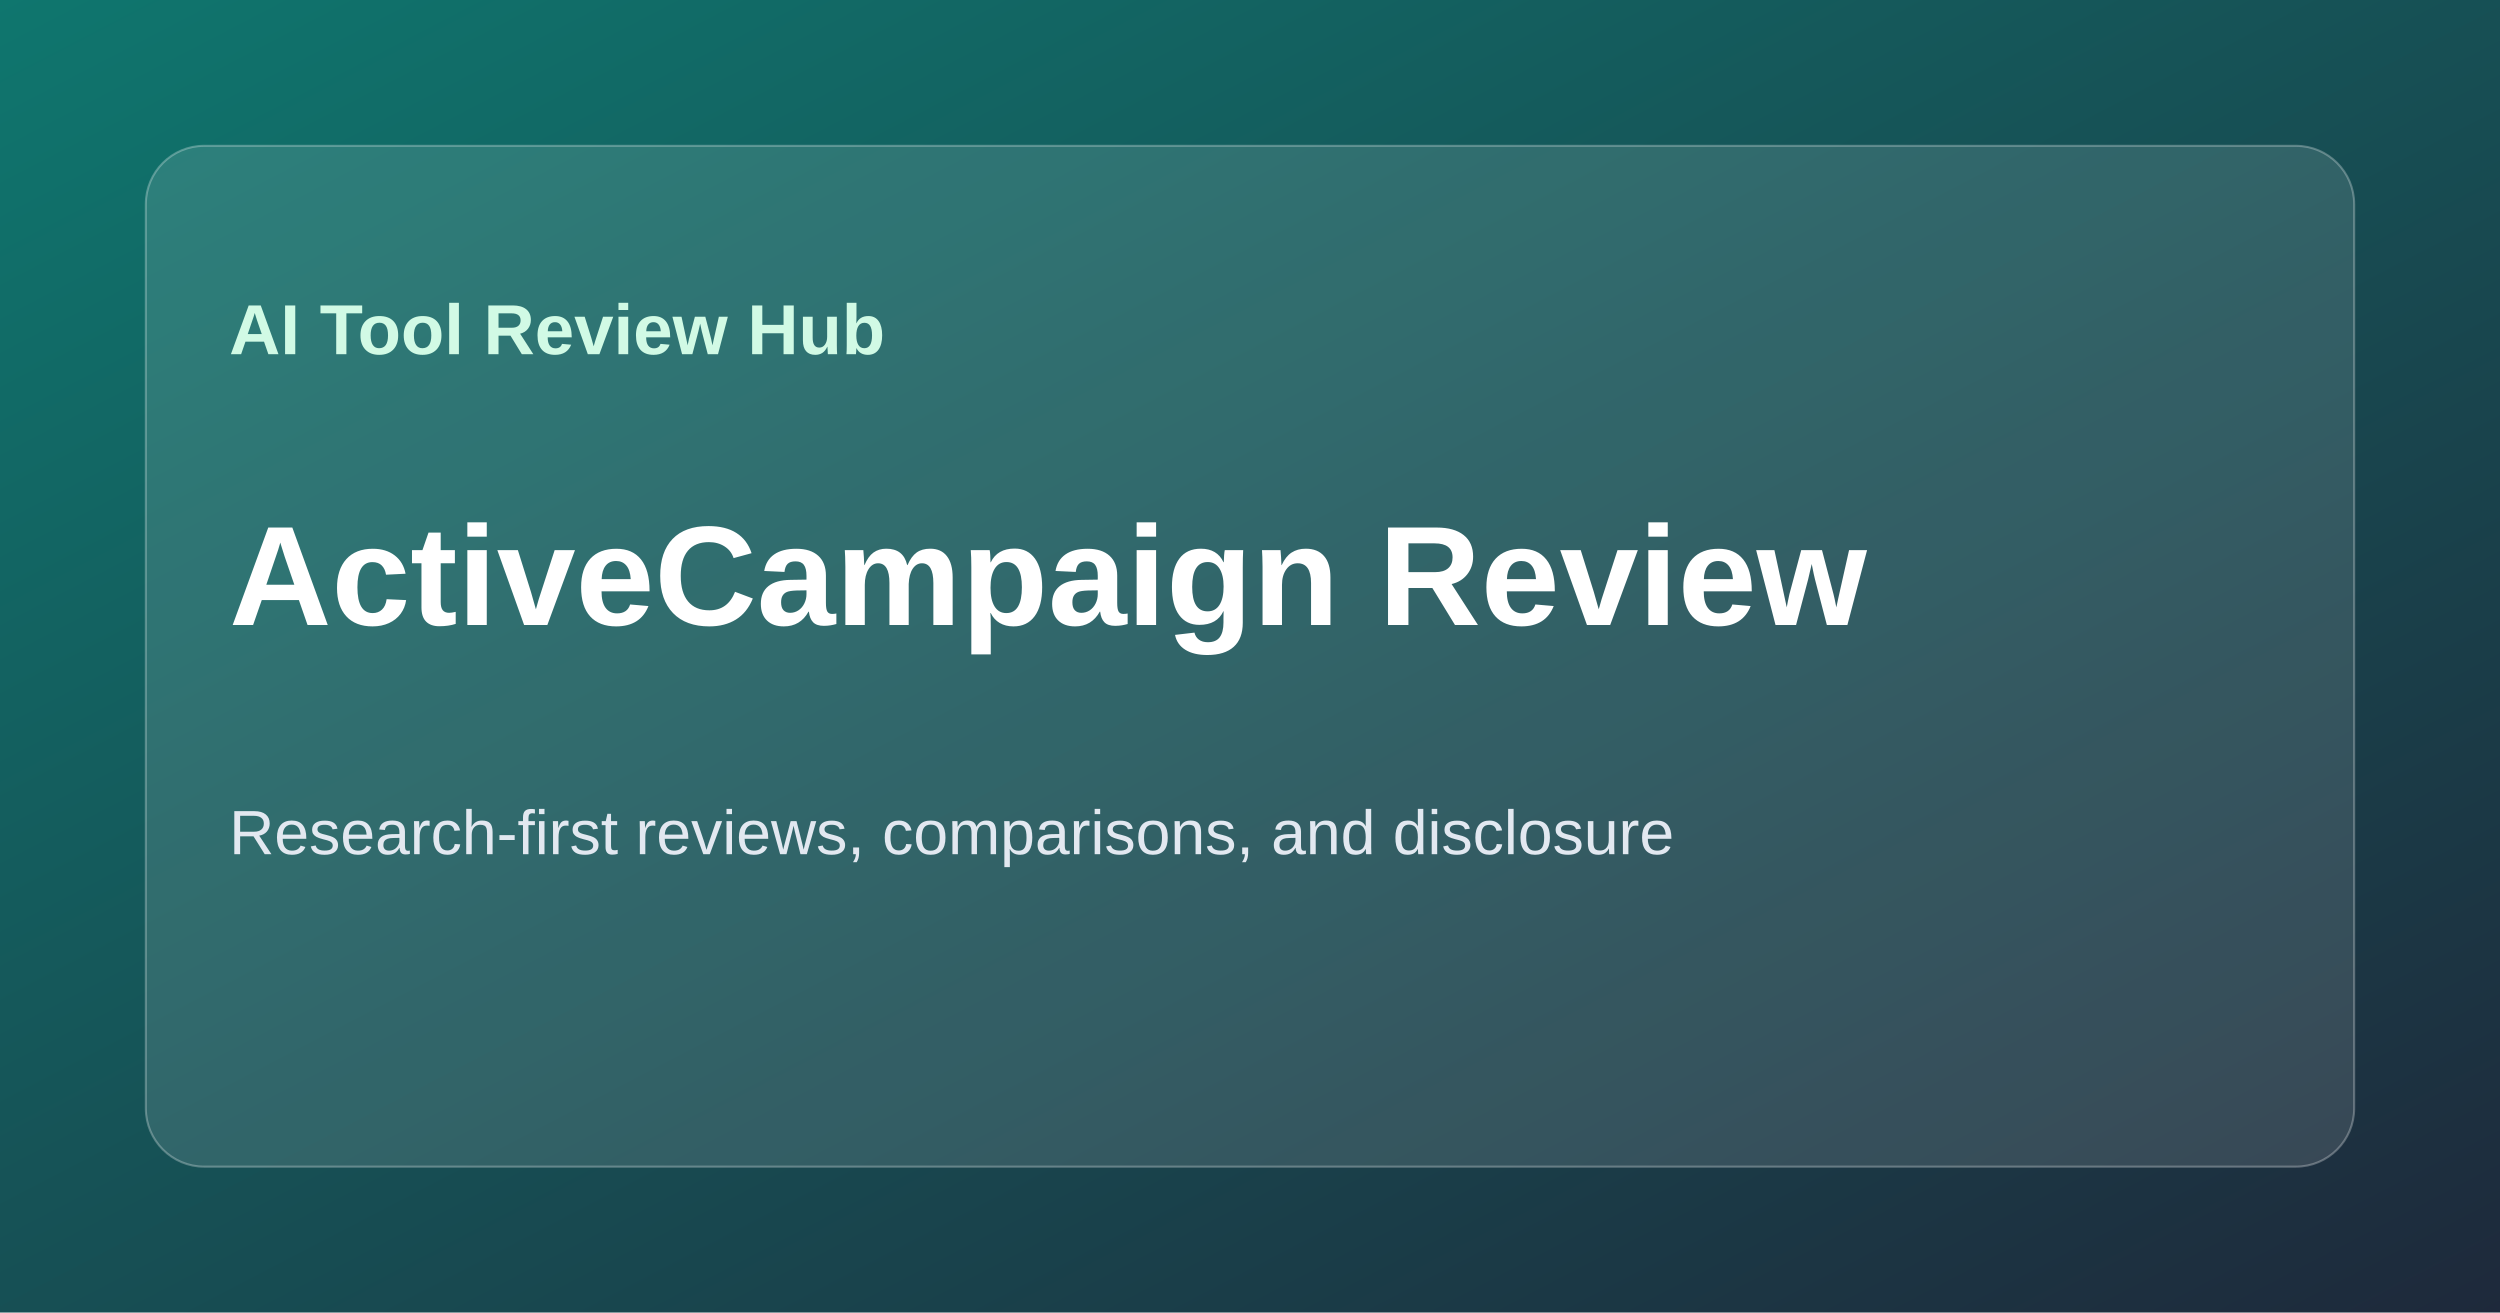
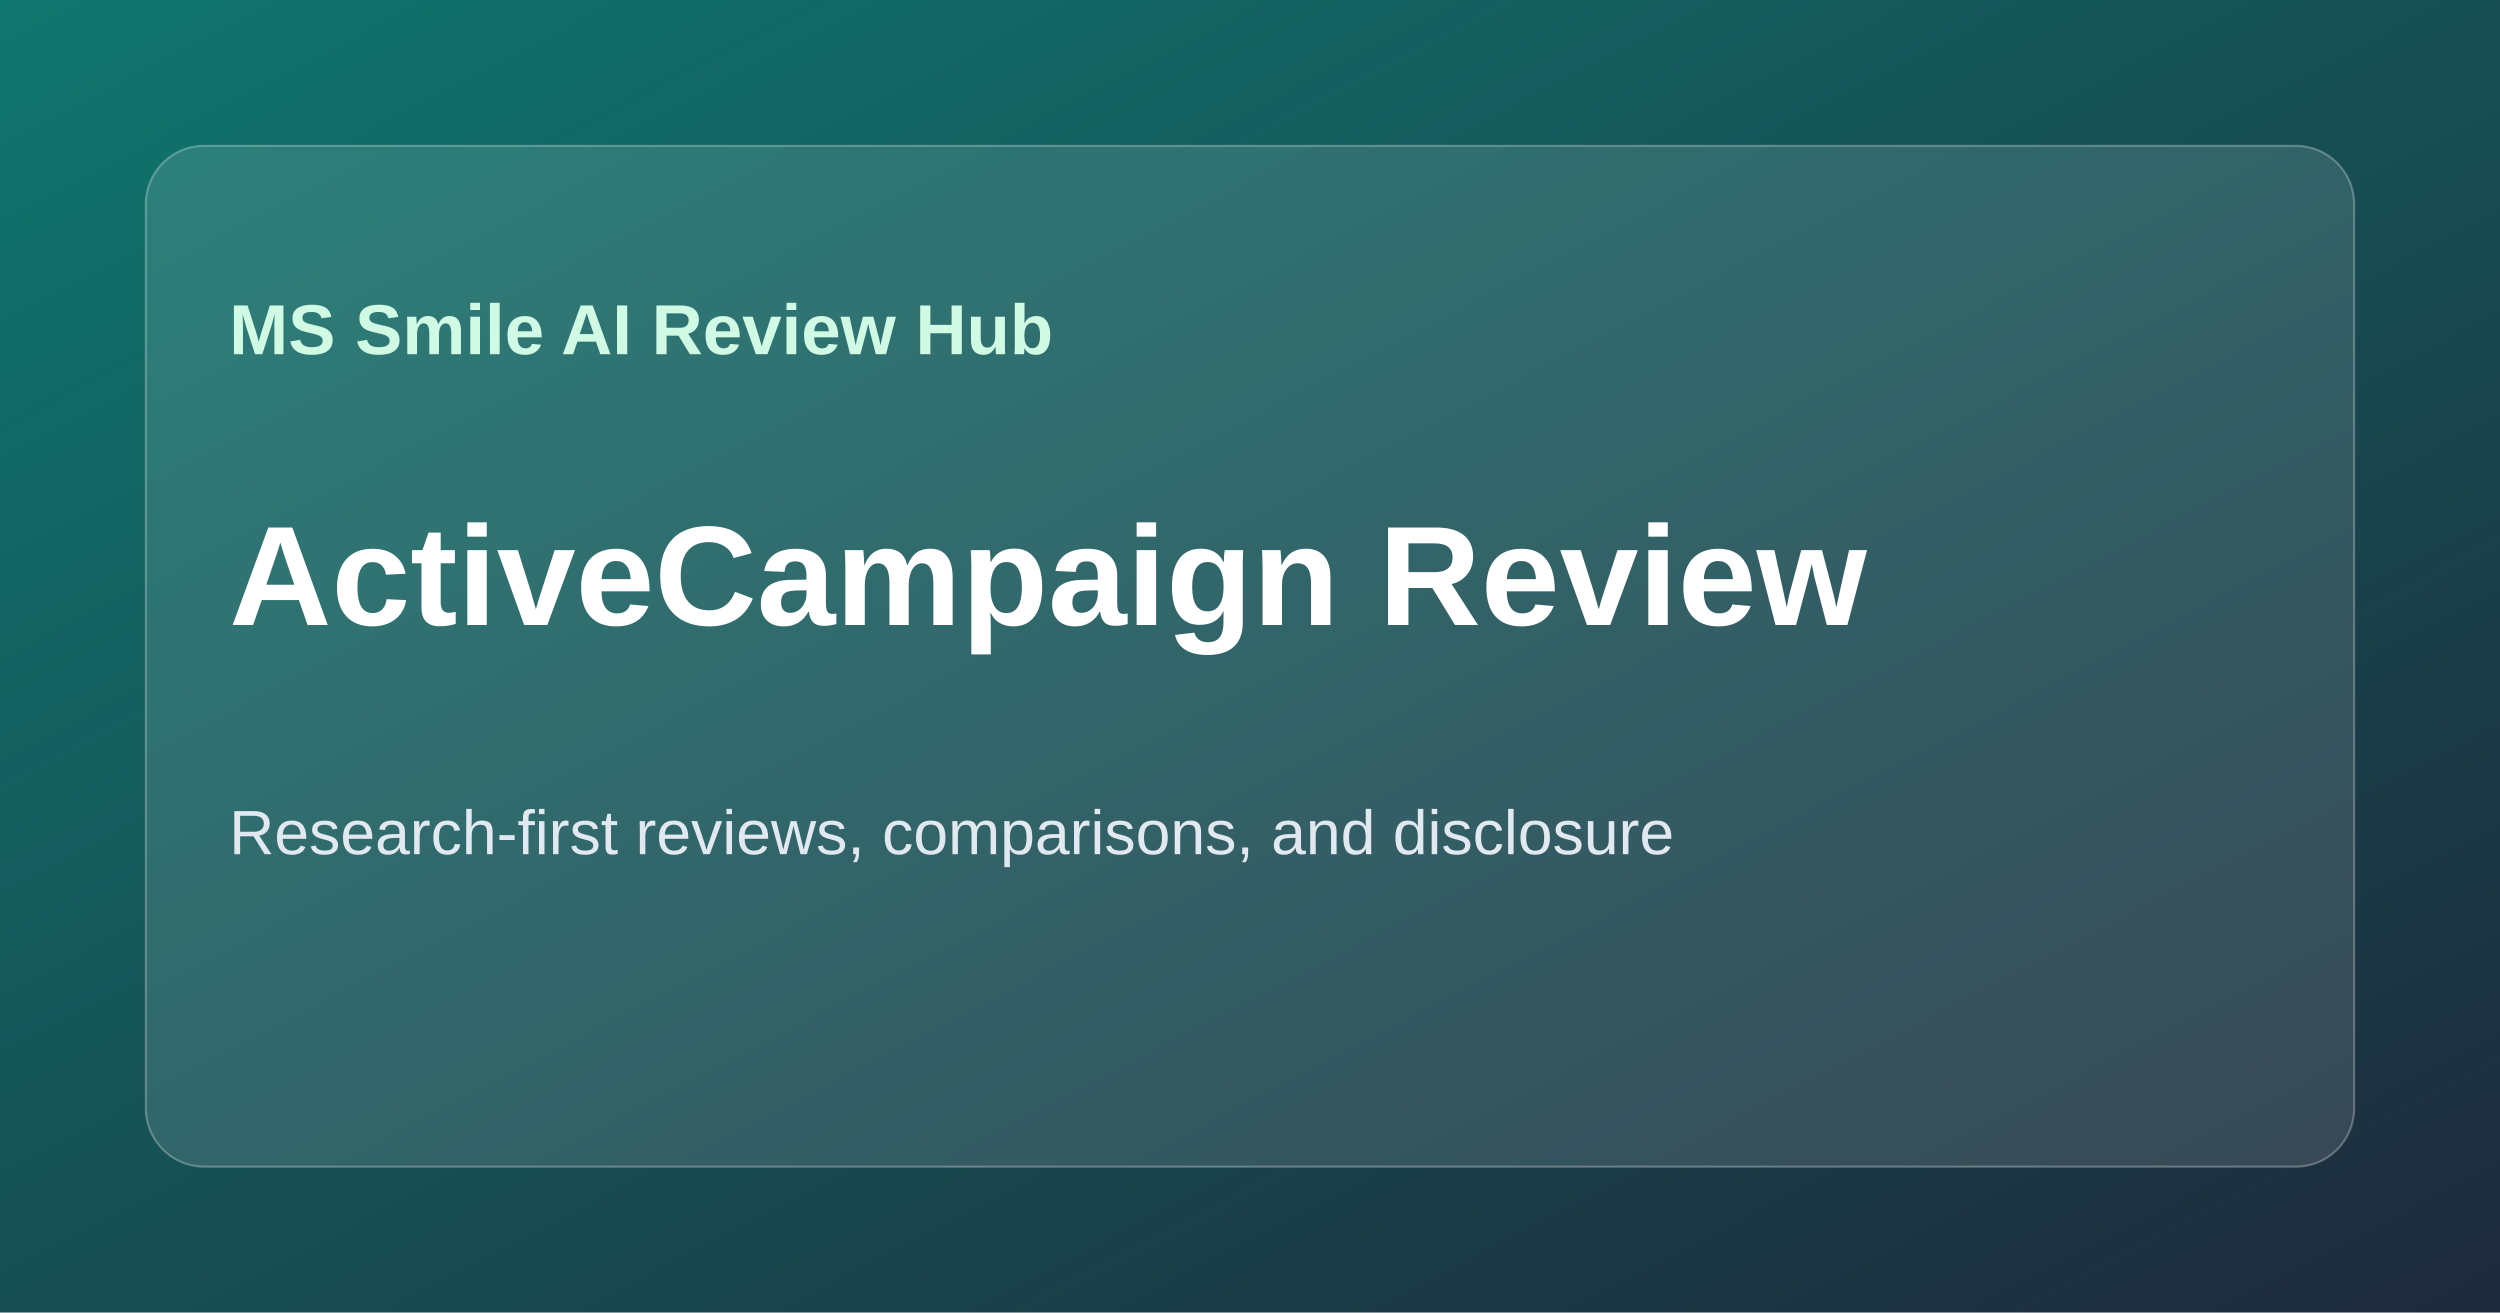
<svg xmlns="http://www.w3.org/2000/svg" width="1200" height="630" viewBox="0 0 1200 630">
  <defs>
    <linearGradient id="g" x1="0" x2="1" y1="0" y2="1">
      <stop offset="0" stop-color="#0f766e" />
      <stop offset="1" stop-color="#1e293b" />
    </linearGradient>
  </defs>
  <rect width="1200" height="630" fill="url(#g)" />
  <rect x="70" y="70" width="1060" height="490" rx="28" fill="rgba(255,255,255,.12)" stroke="rgba(255,255,255,.28)" />
-   <text x="110" y="170" fill="#d1fae5" font-family="Arial, Helvetica, sans-serif" font-size="34" font-weight="700">AI Tool Review Hub</text>
+   <text x="110" y="170" fill="#d1fae5" font-family="Arial, Helvetica, sans-serif" font-size="34" font-weight="700">MS Smile AI Review Hub</text>
  <text x="110" y="300" fill="#ffffff" font-family="Arial, Helvetica, sans-serif" font-size="68" font-weight="800">ActiveCampaign Review</text>
  <text x="110" y="410" fill="#e2e8f0" font-family="Arial, Helvetica, sans-serif" font-size="30">Research-first reviews, comparisons, and disclosure</text>
</svg>
